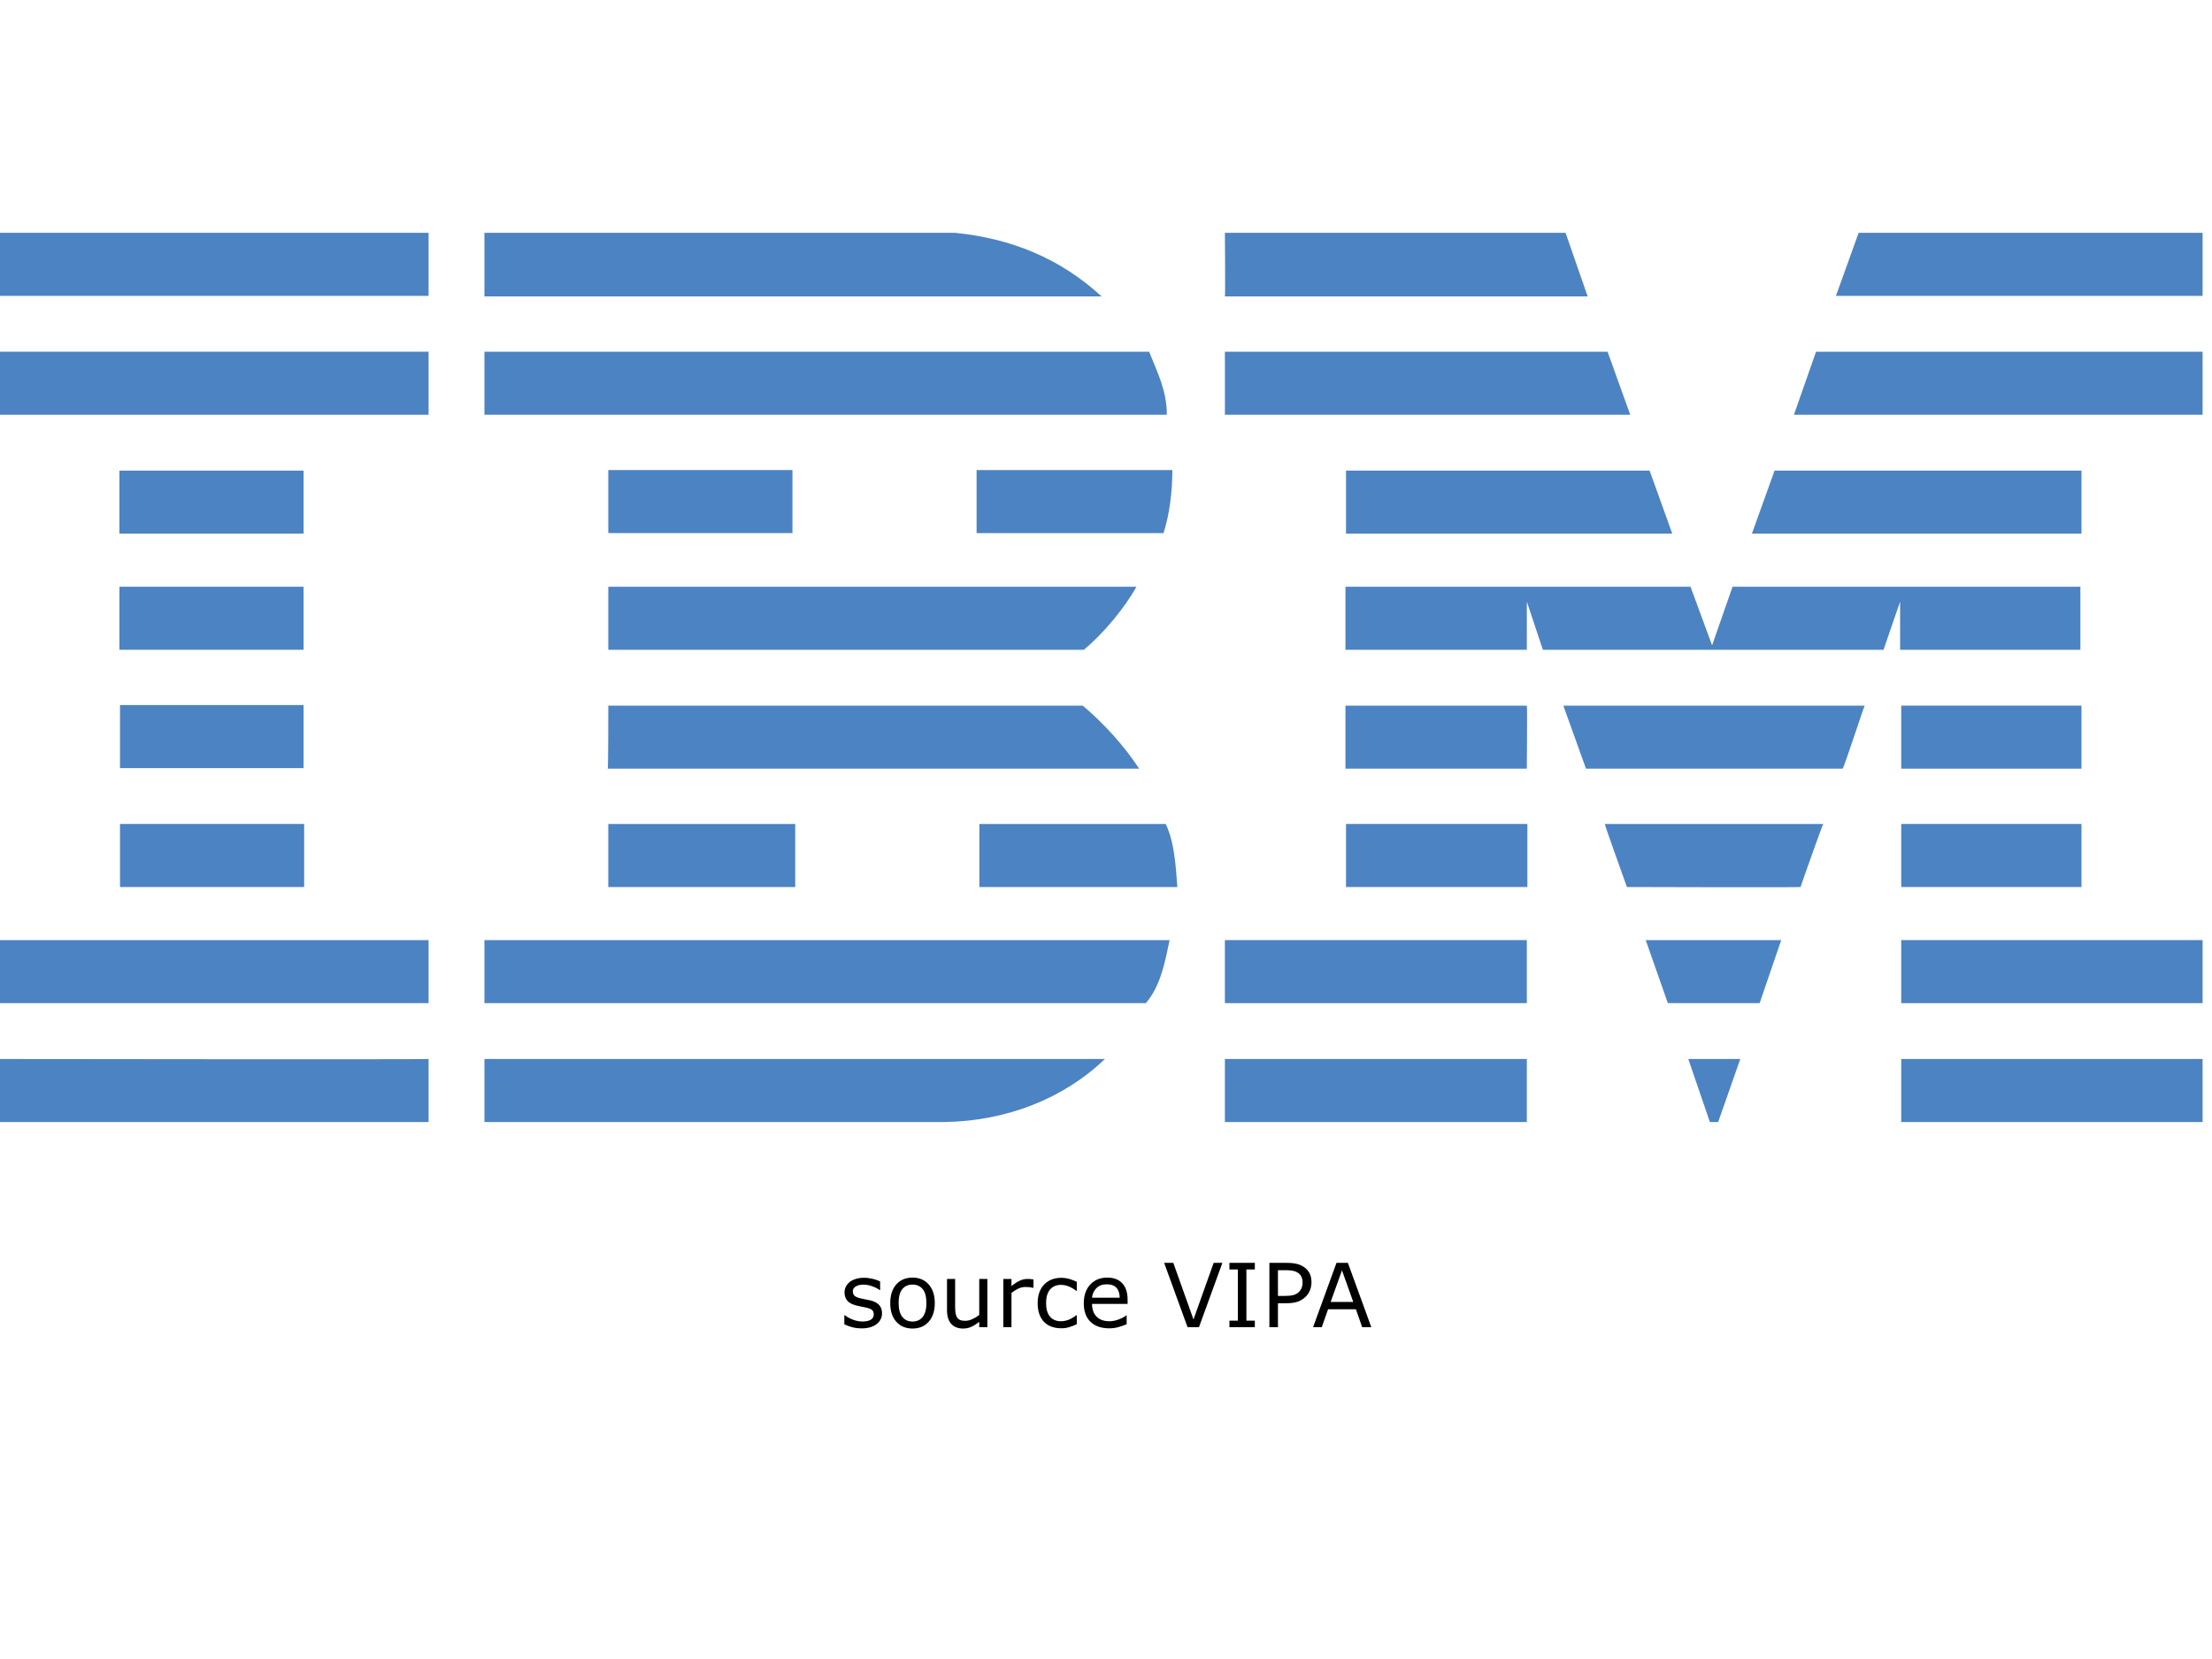
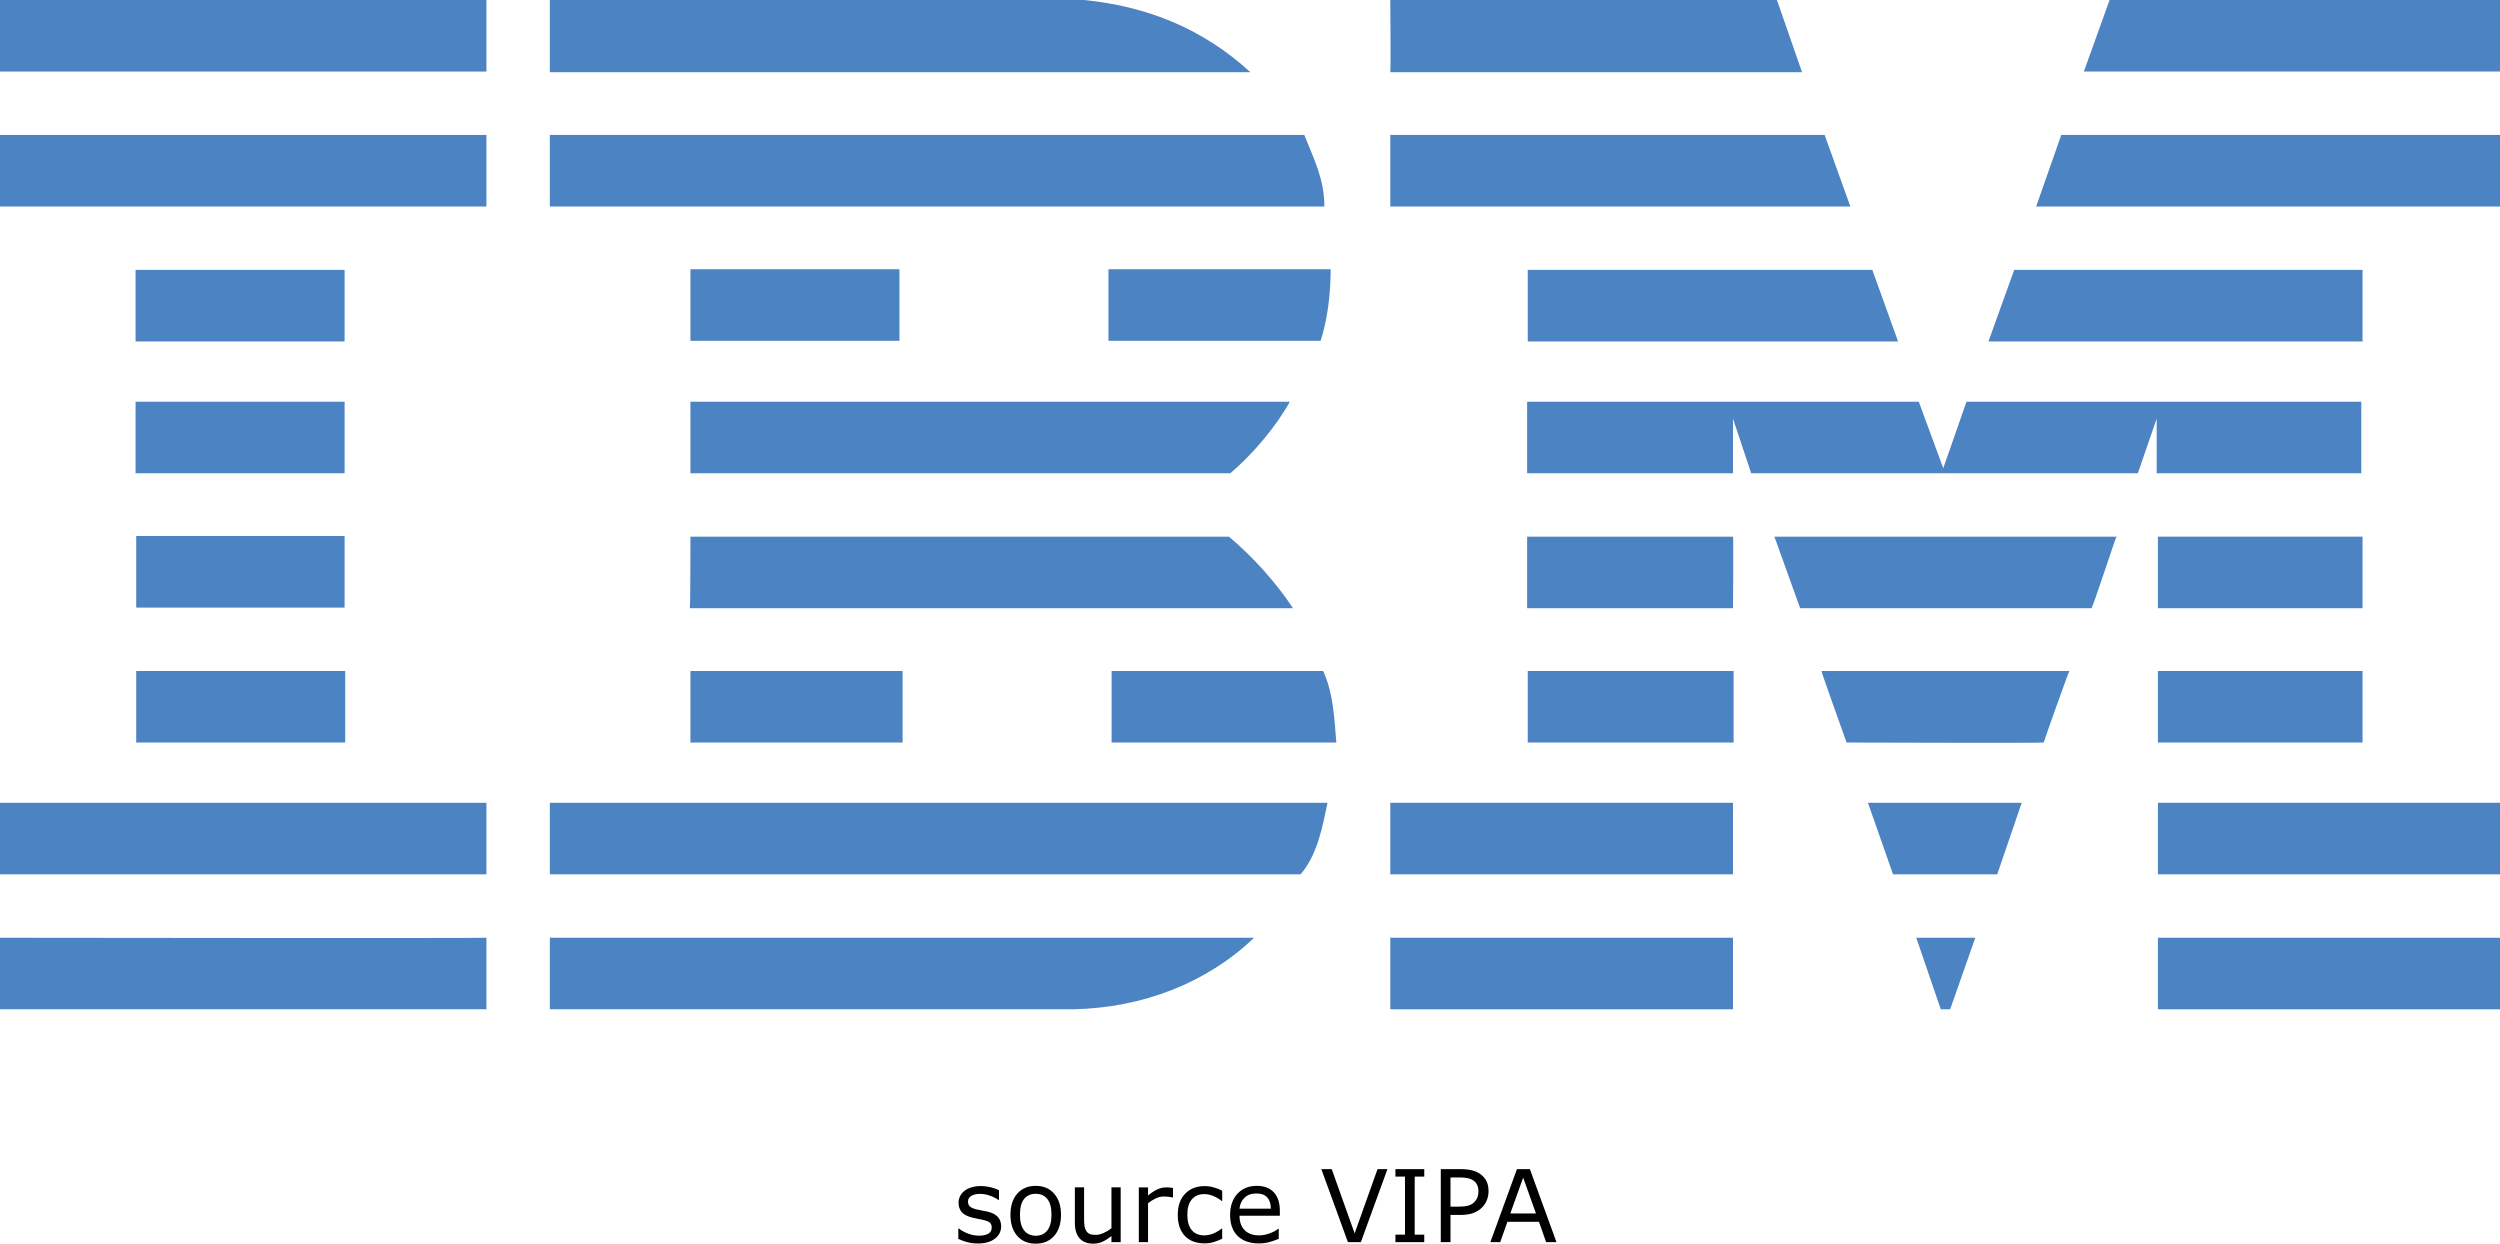
- <svg xmlns="http://www.w3.org/2000/svg" id="Layer_1" x="0px" y="0px" viewBox="0 0 400 300" style="enable-background:new 0 0 400 245;" xml:space="preserve" version="1.1">
+ <svg xmlns="http://www.w3.org/2000/svg" id="Layer_1" x="0px" y="0px" viewBox="0 0 398.3 198.142" xml:space="preserve" version="1.1" width="398.3" height="198.142">
  <defs id="defs31" />
  <style type="text/css" id="style1"> .st0{fill:#4C83C3;} </style>
-   <g id="g31">
-     <polygon class="st0" points="398.3,53.5 332,53.5 336.1,42.1 398.3,42.1 " id="polygon1" />
-     <path class="st0" d="M221.5,42.1l61.6,0l4,11.5c0,0-65.6,0-65.6,0C221.6,53.5,221.5,42.1,221.5,42.1z" id="path1" />
-     <path class="st0" d="M172.7,42.1c10.1,1,19,4.6,26.5,11.5c0,0-111.6,0-111.6,0c0,0,0-11.5,0-11.5L172.7,42.1z" id="path2" />
+   <g id="g31" transform="translate(9.6566519e-5,-42.1)">
+     <polygon class="st0" points="336.1,42.1 398.3,42.1 398.3,53.5 332,53.5 " id="polygon1" />
+     <path class="st0" d="m 221.5,42.1 h 61.6 l 4,11.5 c 0,0 -65.6,0 -65.6,0 0.1,-0.1 0,-11.5 0,-11.5 z" id="path1" />
+     <path class="st0" d="m 172.7,42.1 c 10.1,1 19,4.6 26.5,11.5 0,0 -111.6,0 -111.6,0 0,0 0,-11.5 0,-11.5 z" id="path2" />
    <g id="g3">
      <rect x="0" y="42.1" class="st0" width="77.5" height="11.4" id="rect2" />
-       <path class="st0" d="M38.8,47.8" id="path3" />
+       <path class="st0" d="M 38.8,47.8" id="path3" />
    </g>
-     <path class="st0" d="M398.3,75h-73.9c0,0,4-11.4,4-11.4h69.9V75z" id="path4" />
-     <polygon class="st0" points="294.8,75 221.5,75 221.5,63.6 290.7,63.6 " id="polygon4" />
-     <path class="st0" d="M207.8,63.6c1.5,3.8,3.2,7,3.2,11.4H87.6V63.6H207.8z" id="path5" />
+     <path class="st0" d="m 398.3,75 h -73.9 c 0,0 4,-11.4 4,-11.4 h 69.9 z" id="path4" />
+     <polygon class="st0" points="221.5,63.6 290.7,63.6 294.8,75 221.5,75 " id="polygon4" />
+     <path class="st0" d="m 207.8,63.6 c 1.5,3.8 3.2,7 3.2,11.4 H 87.6 V 63.6 Z" id="path5" />
    <g id="g6">
      <rect x="0" y="63.6" class="st0" width="77.5" height="11.4" id="rect5" />
-       <path class="st0" d="M38.8,69.3" id="path6" />
+       <path class="st0" d="M 38.8,69.3" id="path6" />
    </g>
-     <polygon class="st0" points="316.8,96.5 320.9,85.1 376.4,85.1 376.4,96.5 " id="polygon6" />
-     <polygon class="st0" points="298.3,85.1 302.4,96.5 243.4,96.5 243.4,85.1 " id="polygon7" />
-     <path class="st0" d="M212,85c0,3.9-0.5,8-1.6,11.4h-33.8V85H212z" id="path7" />
+     <polygon class="st0" points="376.4,85.1 376.4,96.5 316.8,96.5 320.9,85.1 " id="polygon6" />
+     <polygon class="st0" points="243.4,96.5 243.4,85.1 298.3,85.1 302.4,96.5 " id="polygon7" />
+     <path class="st0" d="m 212,85 c 0,3.9 -0.5,8 -1.6,11.4 H 176.6 V 85 Z" id="path7" />
    <g id="g8">
      <rect x="21.6" y="85.1" class="st0" width="33.3" height="11.4" id="rect7" />
-       <path class="st0" d="M38.3,90.8" id="path8" />
+       <path class="st0" d="M 38.3,90.8" id="path8" />
    </g>
    <g id="g9">
      <rect x="110" y="85" class="st0" width="33.3" height="11.4" id="rect8" />
-       <path class="st0" d="M126.6,90.8" id="path9" />
+       <path class="st0" d="M 126.6,90.8" id="path9" />
    </g>
-     <path class="st0" d="M276.1,108.8c0,0,0,8.7,0,8.7h-32.8v-11.4h62.4l3.9,10.6c0,0,3.7-10.6,3.7-10.6h62.9v11.4h-32.6 c0,0,0-8.7,0-8.7l-3,8.7l-61.6,0L276.1,108.8z" id="path10" />
-     <path class="st0" d="M110,106.1h95.5v0c-2.1,3.8-5.9,8.4-9.5,11.4c0,0-86,0-86,0C110,117.5,110,106.1,110,106.1z" id="path11" />
+     <path class="st0" d="m 276.1,108.8 c 0,0 0,8.7 0,8.7 h -32.8 v -11.4 h 62.4 l 3.9,10.6 c 0,0 3.7,-10.6 3.7,-10.6 h 62.9 v 11.4 h -32.6 c 0,0 0,-8.7 0,-8.7 l -3,8.7 H 279 Z" id="path10" />
+     <path class="st0" d="m 110,106.1 h 95.5 v 0 c -2.1,3.8 -5.9,8.4 -9.5,11.4 0,0 -86,0 -86,0 z" id="path11" />
    <g id="g12">
      <rect x="21.6" y="106.1" class="st0" width="33.3" height="11.4" id="rect11" />
-       <path class="st0" d="M38.3,111.8" id="path12" />
+       <path class="st0" d="M 38.3,111.8" id="path12" />
    </g>
    <g id="g13">
      <rect x="343.8" y="127.6" class="st0" width="32.6" height="11.4" id="rect12" />
-       <path class="st0" d="M360.1,133.3" id="path13" />
+       <path class="st0" d="M 360.1,133.3" id="path13" />
    </g>
-     <path class="st0" d="M276.1,127.6h-32.8v11.4c0,0,32.8,0,32.8,0C276.1,138.9,276.2,127.6,276.1,127.6z" id="path14" />
-     <path class="st0" d="M337.2,127.6c-0.1,0-3.8,11.4-4,11.4l-46.4,0c0,0-4.1-11.4-4.1-11.4H337.2z" id="path15" />
-     <path class="st0" d="M110,127.6h85.8c3.9,3.3,7.5,7.3,10.2,11.4c0.2,0-96.1,0-96.1,0C110,138.9,110,127.6,110,127.6z" id="path16" />
-     <path class="st0" d="M54.9,138.9v-11.4H21.7c0,0,0,11.4,0,11.4C21.7,138.9,54.9,138.9,54.9,138.9z" id="path17" />
+     <path class="st0" d="M 276.1,127.6 H 243.3 V 139 c 0,0 32.8,0 32.8,0 0,-0.1 0.1,-11.4 0,-11.4 z" id="path14" />
+     <path class="st0" d="m 337.2,127.6 c -0.1,0 -3.8,11.4 -4,11.4 h -46.4 c 0,0 -4.1,-11.4 -4.1,-11.4 z" id="path15" />
+     <path class="st0" d="m 110,127.6 h 85.8 c 3.9,3.3 7.5,7.3 10.2,11.4 0.2,0 -96.1,0 -96.1,0 0.1,-0.1 0.1,-11.4 0.1,-11.4 z" id="path16" />
+     <path class="st0" d="M 54.9,138.9 V 127.5 H 21.7 c 0,0 0,11.4 0,11.4 z" id="path17" />
    <g id="g18">
      <rect x="343.8" y="149" class="st0" width="32.6" height="11.4" id="rect17" />
-       <path class="st0" d="M360.1,154.7" id="path18" />
+       <path class="st0" d="M 360.1,154.7" id="path18" />
    </g>
    <g id="g19">
      <rect x="243.4" y="149" class="st0" width="32.8" height="11.4" id="rect18" />
-       <path class="st0" d="M259.8,154.7" id="path19" />
+       <path class="st0" d="M 259.8,154.7" id="path19" />
    </g>
-     <path class="st0" d="M325.6,160.4c0-0.1,4-11.4,4.1-11.4h-39.5c-0.1,0,4,11.4,4,11.4S325.6,160.5,325.6,160.4z" id="path20" />
-     <path class="st0" d="M110,160.4c0,0,0-11.4,0-11.4h33.8c0,0,0,11.4,0,11.4C143.7,160.4,110,160.4,110,160.4z" id="path21" />
-     <path class="st0" d="M210.8,149c1.6,3.4,1.8,7.5,2.1,11.4h-35.8V149H210.8z" id="path22" />
+     <path class="st0" d="m 325.6,160.4 c 0,-0.1 4,-11.4 4.1,-11.4 h -39.5 c -0.1,0 4,11.4 4,11.4 0,0 31.4,0.1 31.4,0 z" id="path20" />
+     <path class="st0" d="m 110,160.4 c 0,0 0,-11.4 0,-11.4 h 33.8 c 0,0 0,11.4 0,11.4 -0.1,0 -33.8,0 -33.8,0 z" id="path21" />
+     <path class="st0" d="m 210.8,149 c 1.6,3.4 1.8,7.5 2.1,11.4 H 177.1 V 149 Z" id="path22" />
    <g id="g23">
      <rect x="21.7" y="149" class="st0" width="33.3" height="11.4" id="rect22" />
-       <path class="st0" d="M38.3,154.7" id="path23" />
+       <path class="st0" d="M 38.3,154.7" id="path23" />
    </g>
    <g id="g24">
      <rect x="343.8" y="170" class="st0" width="54.5" height="11.4" id="rect23" />
-       <path class="st0" d="M371,175.7" id="path24" />
+       <path class="st0" d="M 371,175.7" id="path24" />
    </g>
    <g id="g25">
      <rect x="221.5" y="170" class="st0" width="54.6" height="11.4" id="rect24" />
-       <path class="st0" d="M248.8,175.7" id="path25" />
+       <path class="st0" d="M 248.8,175.7" id="path25" />
    </g>
-     <polygon class="st0" points="318.2,181.4 301.6,181.4 297.6,170 322.1,170 " id="polygon25" />
-     <path class="st0" d="M0,170v11.4h77.5c0,0,0-11.4,0-11.4C77.5,170-0.1,170,0,170z" id="path26" />
-     <path class="st0" d="M211.5,170c-0.8,3.8-1.6,8.3-4.3,11.4l-1,0H87.6V170H211.5z" id="path27" />
-     <polygon class="st0" points="310.7,202.9 309.2,202.9 305.3,191.5 314.7,191.5 " id="polygon27" />
+     <polygon class="st0" points="297.6,170 322.1,170 318.2,181.4 301.6,181.4 " id="polygon25" />
+     <path class="st0" d="m 0,170 v 11.4 h 77.5 c 0,0 0,-11.4 0,-11.4 0,0 -77.6,0 -77.5,0 z" id="path26" />
+     <path class="st0" d="m 211.5,170 c -0.8,3.8 -1.6,8.3 -4.3,11.4 h -1 H 87.6 V 170 Z" id="path27" />
+     <polygon class="st0" points="305.3,191.5 314.7,191.5 310.7,202.9 309.2,202.9 " id="polygon27" />
    <g id="g28">
      <rect x="343.8" y="191.5" class="st0" width="54.5" height="11.4" id="rect27" />
-       <path class="st0" d="M371,197.2" id="path28" />
+       <path class="st0" d="M 371,197.2" id="path28" />
    </g>
-     <path class="st0" d="M87.6,202.9v-11.4c0,0,111.9,0,112.2,0c-7.5,7.2-17.8,11.2-28.9,11.4L87.6,202.9" id="path29" />
+     <path class="st0" d="m 87.6,202.9 v -11.4 c 0,0 111.9,0 112.2,0 -7.5,7.2 -17.8,11.2 -28.9,11.4 H 87.6" id="path29" />
    <g id="g30">
      <rect x="221.5" y="191.5" class="st0" width="54.6" height="11.4" id="rect29" />
-       <path class="st0" d="M248.8,197.2" id="path30" />
+       <path class="st0" d="M 248.8,197.2" id="path30" />
    </g>
-     <path class="st0" d="M77.5,191.5c0,0,0,11.4,0,11.4c0,0-77.4,0-77.5,0c0,0,0-11.4,0-11.4S77.4,191.6,77.5,191.5z" id="path31" />
+     <path class="st0" d="m 77.5,191.5 c 0,0 0,11.4 0,11.4 0,0 -77.4,0 -77.5,0 0,0 0,-11.4 0,-11.4 0,0 77.4,0.1 77.5,0 z" id="path31" />
  </g>
-   <path d="m 159.5,237.484 q 0,1.195 -0.992,1.961 -0.984,0.766 -2.695,0.766 -0.969,0 -1.781,-0.227 -0.805,-0.234 -1.352,-0.508 v -1.648 h 0.078 q 0.695,0.523 1.547,0.836 0.852,0.305 1.633,0.305 0.969,0 1.516,-0.312 Q 158,238.344 158,237.672 q 0,-0.516 -0.297,-0.781 -0.297,-0.266 -1.141,-0.453 -0.312,-0.07 -0.82,-0.164 -0.5,-0.094 -0.914,-0.203 -1.148,-0.305 -1.633,-0.891 -0.477,-0.594 -0.477,-1.453 0,-0.539 0.219,-1.016 0.227,-0.477 0.68,-0.852 0.438,-0.367 1.109,-0.578 0.68,-0.219 1.516,-0.219 0.781,0 1.578,0.195 0.805,0.188 1.336,0.461 v 1.57 h -0.078 q -0.562,-0.414 -1.367,-0.695 -0.805,-0.289 -1.578,-0.289 -0.805,0 -1.359,0.312 -0.555,0.305 -0.555,0.914 0,0.539 0.336,0.812 0.328,0.273 1.062,0.445 0.406,0.094 0.906,0.188 0.508,0.094 0.844,0.172 1.023,0.234 1.578,0.805 0.555,0.578 0.555,1.531 z m 9.539,-1.844 q 0,2.133 -1.094,3.367 -1.094,1.234 -2.93,1.234 -1.852,0 -2.945,-1.234 -1.086,-1.234 -1.086,-3.367 0,-2.133 1.086,-3.367 1.094,-1.242 2.945,-1.242 1.836,0 2.93,1.242 1.094,1.234 1.094,3.367 z m -1.516,0 q 0,-1.695 -0.664,-2.516 -0.664,-0.828 -1.844,-0.828 -1.195,0 -1.859,0.828 -0.656,0.82 -0.656,2.516 0,1.641 0.664,2.492 0.664,0.844 1.852,0.844 1.172,0 1.836,-0.836 0.672,-0.844 0.672,-2.5 z M 178.547,240 h -1.469 v -0.969 q -0.742,0.586 -1.422,0.898 -0.68,0.312 -1.5,0.312 -1.375,0 -2.141,-0.836 Q 171.25,238.562 171.25,236.938 v -5.664 h 1.469 v 4.969 q 0,0.664 0.062,1.141 0.062,0.469 0.266,0.805 0.211,0.344 0.547,0.5 0.336,0.156 0.977,0.156 0.57,0 1.242,-0.297 0.68,-0.297 1.266,-0.758 v -6.516 h 1.469 z m 8.336,-7.125 h -0.078 q -0.328,-0.078 -0.641,-0.109 -0.305,-0.039 -0.727,-0.039 -0.68,0 -1.312,0.305 -0.633,0.297 -1.219,0.773 V 240 h -1.469 v -8.727 h 1.469 v 1.289 q 0.875,-0.703 1.539,-0.992 0.672,-0.297 1.367,-0.297 0.383,0 0.555,0.023 0.172,0.016 0.516,0.07 z m 7.836,6.578 q -0.734,0.352 -1.398,0.547 -0.656,0.195 -1.398,0.195 -0.945,0 -1.734,-0.273 -0.789,-0.281 -1.352,-0.844 -0.57,-0.562 -0.883,-1.422 -0.312,-0.859 -0.312,-2.008 0,-2.141 1.172,-3.359 1.18,-1.219 3.109,-1.219 0.75,0 1.469,0.211 0.727,0.211 1.328,0.516 v 1.633 h -0.078 q -0.672,-0.523 -1.391,-0.805 -0.711,-0.281 -1.391,-0.281 -1.25,0 -1.977,0.844 -0.719,0.836 -0.719,2.461 0,1.578 0.703,2.43 0.711,0.844 1.992,0.844 0.445,0 0.906,-0.117 0.461,-0.117 0.828,-0.305 0.32,-0.164 0.602,-0.344 0.281,-0.188 0.445,-0.32 h 0.078 z m 9.188,-3.664 h -6.43 q 0,0.805 0.242,1.406 0.242,0.594 0.664,0.977 0.406,0.375 0.961,0.562 0.562,0.188 1.234,0.188 0.891,0 1.789,-0.352 0.906,-0.359 1.289,-0.703 h 0.078 v 1.602 q -0.742,0.312 -1.516,0.523 -0.773,0.211 -1.625,0.211 -2.172,0 -3.391,-1.172 -1.219,-1.18 -1.219,-3.344 0,-2.141 1.164,-3.398 1.172,-1.258 3.078,-1.258 1.766,0 2.719,1.031 0.961,1.031 0.961,2.93 z m -1.43,-1.125 q -0.008,-1.156 -0.586,-1.789 -0.57,-0.633 -1.742,-0.633 -1.18,0 -1.883,0.695 -0.695,0.695 -0.789,1.727 z M 221.047,228.367 216.812,240 H 214.75 l -4.234,-11.633 h 1.656 l 3.648,10.234 3.648,-10.234 z M 226.914,240 h -4.594 v -1.188 h 1.523 v -9.258 h -1.523 v -1.188 h 4.594 v 1.188 h -1.523 v 9.258 h 1.523 z m 10.242,-8.117 q 0,0.773 -0.273,1.438 -0.266,0.656 -0.75,1.141 -0.602,0.602 -1.422,0.906 -0.82,0.297 -2.07,0.297 h -1.547 V 240 h -1.547 v -11.633 h 3.156 q 1.047,0 1.773,0.18 0.727,0.172 1.289,0.547 0.664,0.445 1.023,1.109 0.367,0.664 0.367,1.68 z m -1.609,0.039 q 0,-0.602 -0.211,-1.047 -0.211,-0.445 -0.641,-0.727 -0.375,-0.242 -0.859,-0.344 -0.477,-0.109 -1.211,-0.109 h -1.531 v 4.648 h 1.305 q 0.938,0 1.523,-0.164 0.586,-0.172 0.953,-0.539 0.367,-0.375 0.516,-0.789 0.156,-0.414 0.156,-0.93 z M 247.977,240 h -1.648 l -1.141,-3.242 h -5.031 L 239.016,240 h -1.57 l 4.234,-11.633 h 2.062 z m -3.266,-4.57 -2.039,-5.711 -2.047,5.711 z" id="text31" style="font-size:16px;text-anchor:middle" aria-label="source VIPA" />
+   <path d="m 159.5,195.384 q 0,1.195 -0.992,1.961 -0.984,0.766 -2.695,0.766 -0.969,0 -1.781,-0.227 -0.805,-0.234 -1.352,-0.508 v -1.648 h 0.078 q 0.695,0.523 1.547,0.836 0.852,0.305 1.633,0.305 0.969,0 1.516,-0.312 0.547,-0.312 0.547,-0.984 0,-0.516 -0.297,-0.781 -0.297,-0.266 -1.141,-0.453 -0.312,-0.07 -0.82,-0.164 -0.5,-0.094 -0.914,-0.203 -1.148,-0.305 -1.633,-0.891 -0.477,-0.594 -0.477,-1.453 0,-0.539 0.219,-1.016 0.227,-0.477 0.68,-0.852 0.438,-0.367 1.109,-0.578 0.68,-0.219 1.516,-0.219 0.781,0 1.578,0.195 0.805,0.188 1.336,0.461 v 1.57 h -0.078 q -0.562,-0.414 -1.367,-0.695 -0.805,-0.289 -1.578,-0.289 -0.805,0 -1.359,0.312 -0.555,0.305 -0.555,0.914 0,0.539 0.336,0.812 0.328,0.273 1.062,0.445 0.406,0.094 0.906,0.188 0.508,0.094 0.844,0.172 1.023,0.234 1.578,0.805 0.555,0.578 0.555,1.531 z m 9.539,-1.844 q 0,2.133 -1.094,3.367 -1.094,1.234 -2.93,1.234 -1.852,0 -2.945,-1.234 -1.086,-1.234 -1.086,-3.367 0,-2.133 1.086,-3.367 1.094,-1.242 2.945,-1.242 1.836,0 2.93,1.242 1.094,1.234 1.094,3.367 z m -1.516,0 q 0,-1.695 -0.664,-2.516 -0.664,-0.828 -1.844,-0.828 -1.195,0 -1.859,0.828 -0.656,0.82 -0.656,2.516 0,1.641 0.664,2.492 0.664,0.844 1.852,0.844 1.172,0 1.836,-0.836 0.672,-0.844 0.672,-2.5 z m 11.023,4.359 h -1.469 v -0.969 q -0.742,0.586 -1.422,0.898 -0.68,0.312 -1.5,0.312 -1.375,0 -2.141,-0.836 -0.766,-0.844 -0.766,-2.469 v -5.664 h 1.469 v 4.969 q 0,0.664 0.062,1.141 0.062,0.469 0.266,0.805 0.211,0.344 0.547,0.5 0.336,0.156 0.977,0.156 0.57,0 1.242,-0.297 0.68,-0.297 1.266,-0.758 v -6.516 h 1.469 z m 8.336,-7.125 h -0.078 q -0.328,-0.078 -0.641,-0.109 -0.305,-0.039 -0.727,-0.039 -0.68,0 -1.312,0.305 -0.633,0.297 -1.219,0.773 v 6.195 h -1.469 v -8.727 h 1.469 v 1.289 q 0.875,-0.703 1.539,-0.992 0.672,-0.297 1.367,-0.297 0.383,0 0.555,0.023 0.172,0.016 0.516,0.07 z m 7.836,6.578 q -0.734,0.352 -1.398,0.547 -0.656,0.195 -1.398,0.195 -0.945,0 -1.734,-0.273 -0.789,-0.281 -1.352,-0.844 -0.57,-0.562 -0.883,-1.422 -0.312,-0.859 -0.312,-2.008 0,-2.141 1.172,-3.359 1.18,-1.219 3.109,-1.219 0.75,0 1.469,0.211 0.727,0.211 1.328,0.516 v 1.633 h -0.078 q -0.672,-0.523 -1.391,-0.805 -0.711,-0.281 -1.391,-0.281 -1.25,0 -1.977,0.844 -0.719,0.836 -0.719,2.461 0,1.578 0.703,2.43 0.711,0.844 1.992,0.844 0.445,0 0.906,-0.117 0.461,-0.117 0.828,-0.305 0.32,-0.164 0.602,-0.344 0.281,-0.188 0.445,-0.32 h 0.078 z m 9.188,-3.664 h -6.43 q 0,0.805 0.242,1.406 0.242,0.594 0.664,0.977 0.406,0.375 0.961,0.562 0.562,0.188 1.234,0.188 0.891,0 1.789,-0.352 0.906,-0.359 1.289,-0.703 h 0.078 v 1.602 q -0.742,0.312 -1.516,0.523 -0.773,0.211 -1.625,0.211 -2.172,0 -3.391,-1.172 -1.219,-1.18 -1.219,-3.344 0,-2.141 1.164,-3.398 1.172,-1.258 3.078,-1.258 1.766,0 2.719,1.031 0.961,1.031 0.961,2.93 z m -1.43,-1.125 q -0.008,-1.156 -0.586,-1.789 -0.57,-0.633 -1.742,-0.633 -1.18,0 -1.883,0.695 -0.695,0.695 -0.789,1.727 z m 18.57,-6.297 -4.234,11.633 h -2.062 l -4.234,-11.633 h 1.656 l 3.648,10.234 3.648,-10.234 z m 5.867,11.633 h -4.594 v -1.188 h 1.523 v -9.258 h -1.523 v -1.188 h 4.594 v 1.188 h -1.523 v 9.258 h 1.523 z m 10.242,-8.117 q 0,0.773 -0.273,1.438 -0.266,0.656 -0.75,1.141 -0.602,0.602 -1.422,0.906 -0.82,0.297 -2.07,0.297 h -1.547 v 4.336 h -1.547 v -11.633 h 3.156 q 1.047,0 1.773,0.18 0.727,0.172 1.289,0.547 0.664,0.445 1.023,1.109 0.367,0.664 0.367,1.68 z m -1.609,0.039 q 0,-0.602 -0.211,-1.047 -0.211,-0.445 -0.641,-0.727 -0.375,-0.242 -0.859,-0.344 -0.477,-0.109 -1.211,-0.109 h -1.531 v 4.648 h 1.305 q 0.938,0 1.523,-0.164 0.586,-0.172 0.953,-0.539 0.367,-0.375 0.516,-0.789 0.156,-0.414 0.156,-0.93 z m 12.43,8.078 h -1.648 l -1.141,-3.242 h -5.031 l -1.141,3.242 h -1.57 l 4.234,-11.633 h 2.062 z m -3.266,-4.57 -2.039,-5.711 -2.047,5.711 z" id="text31" style="font-size:16px;text-anchor:middle" aria-label="source VIPA" />
</svg>
